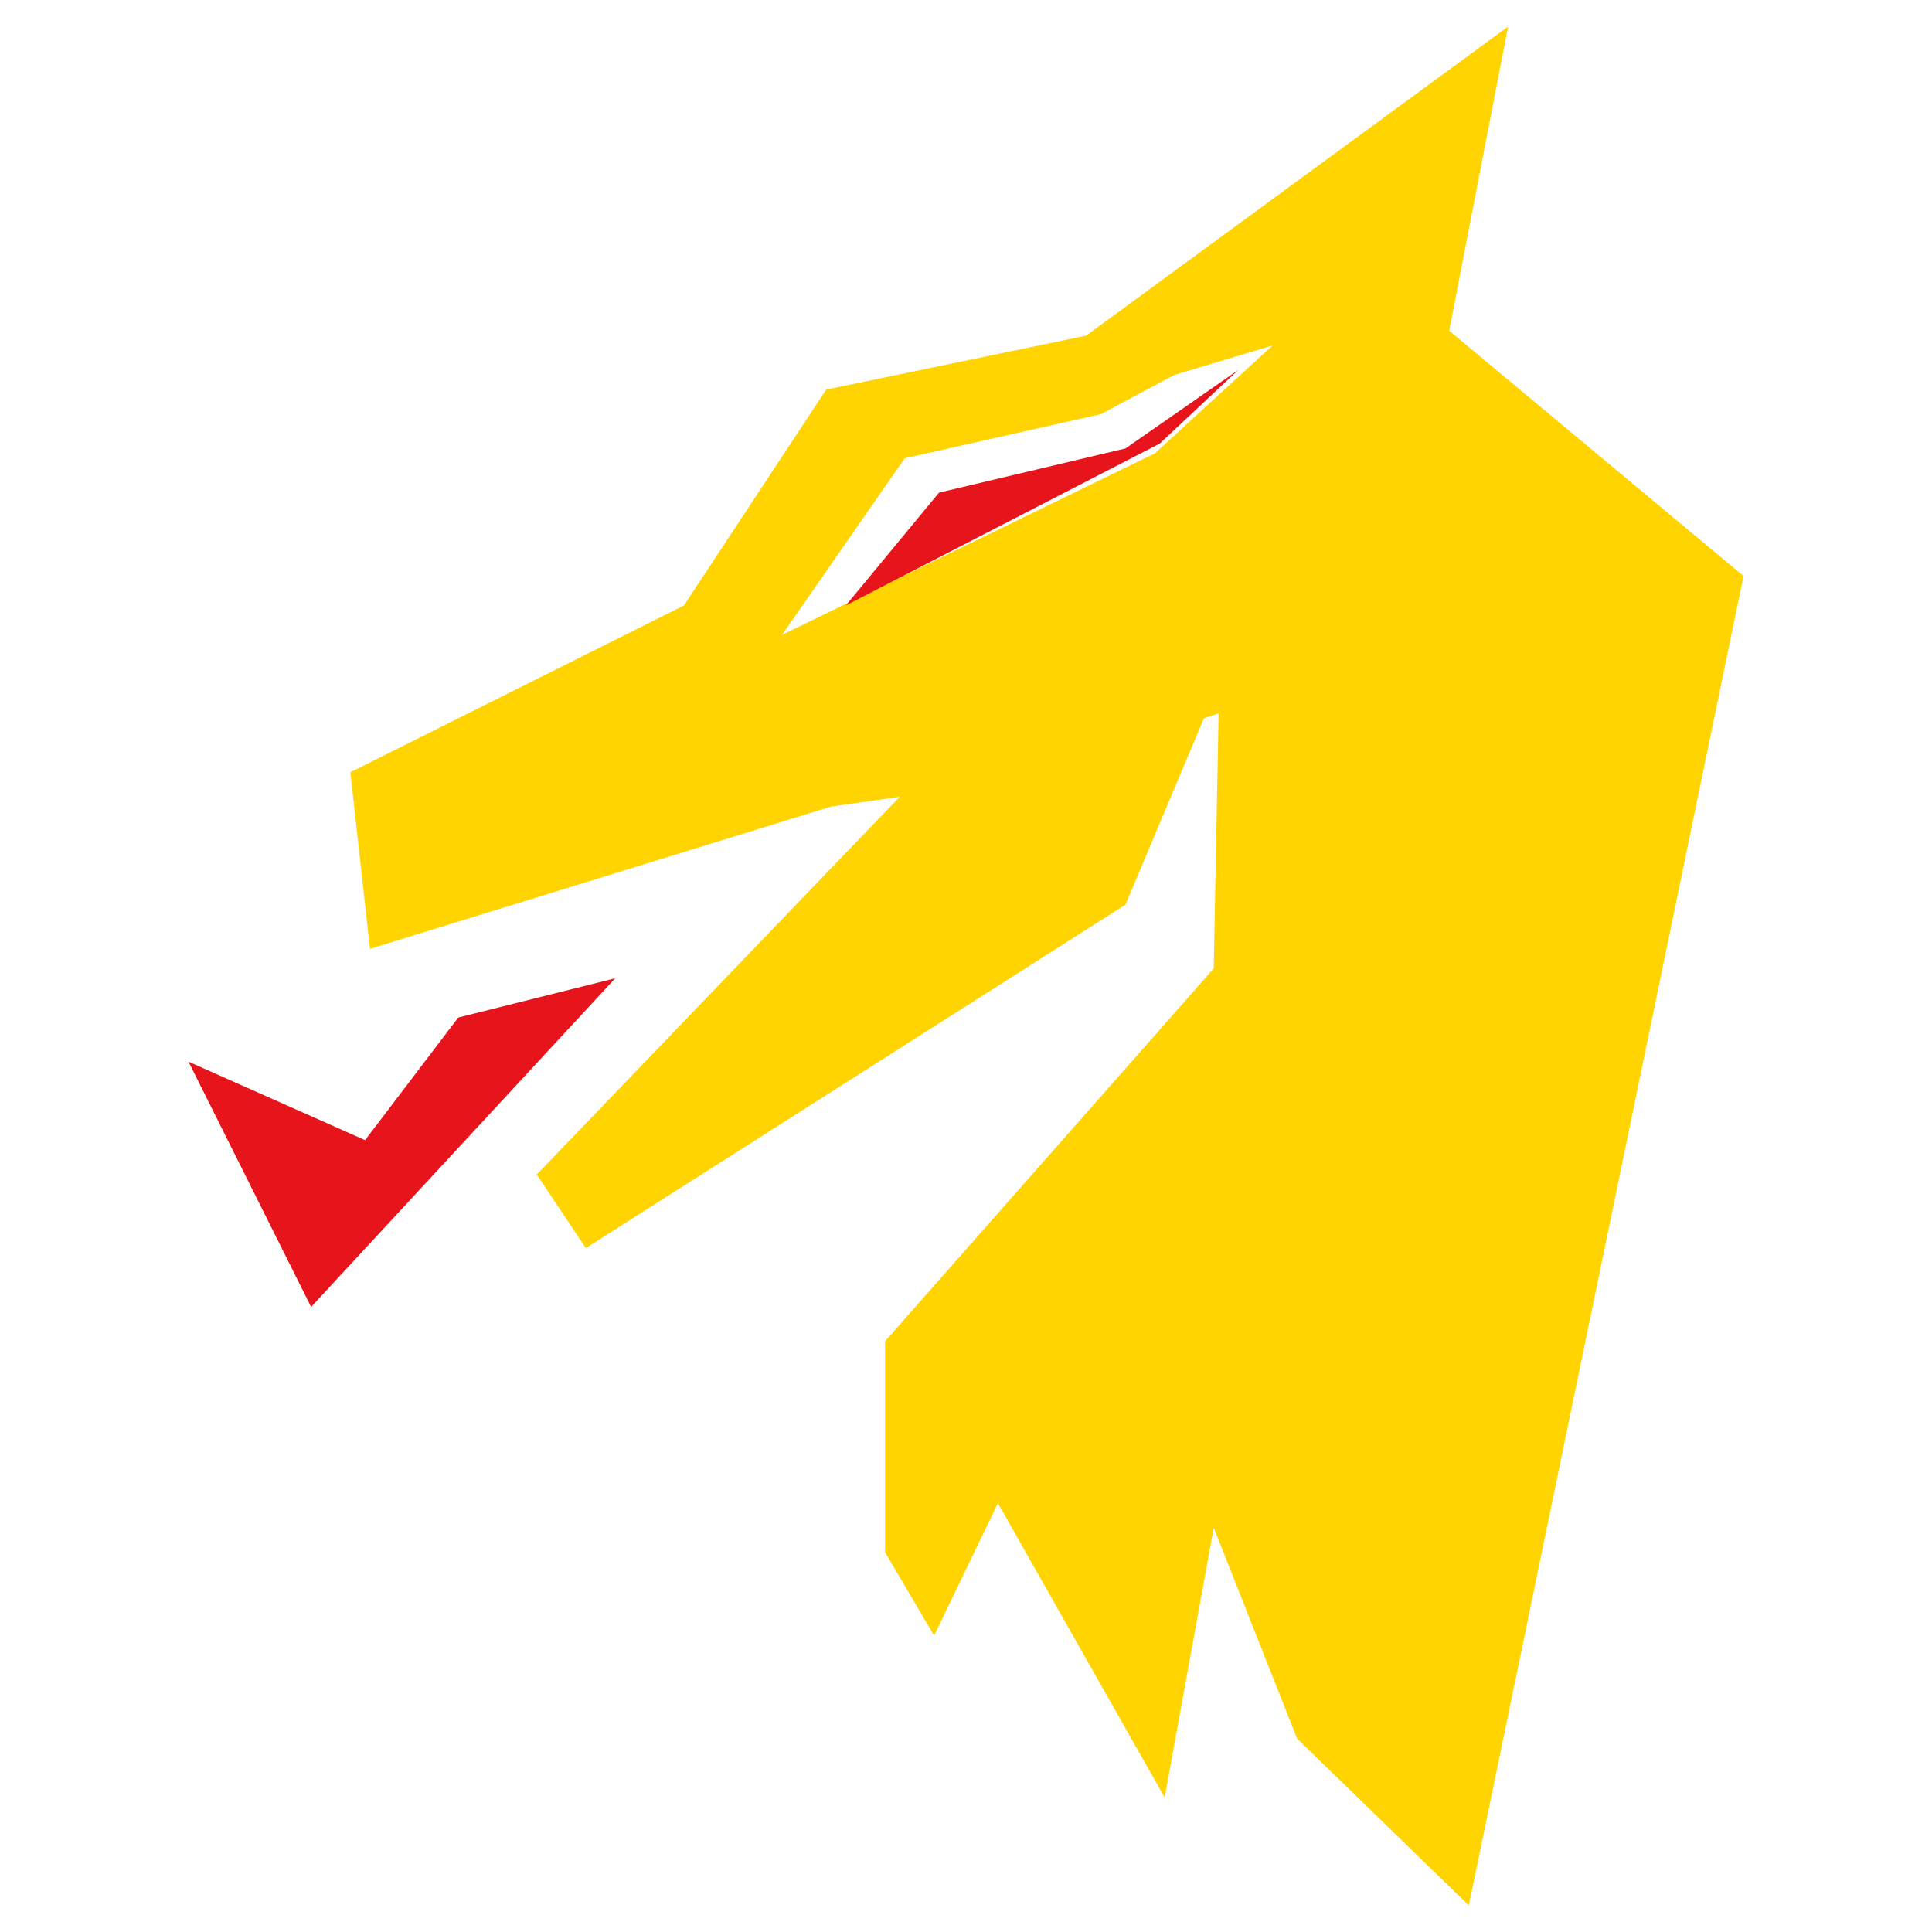
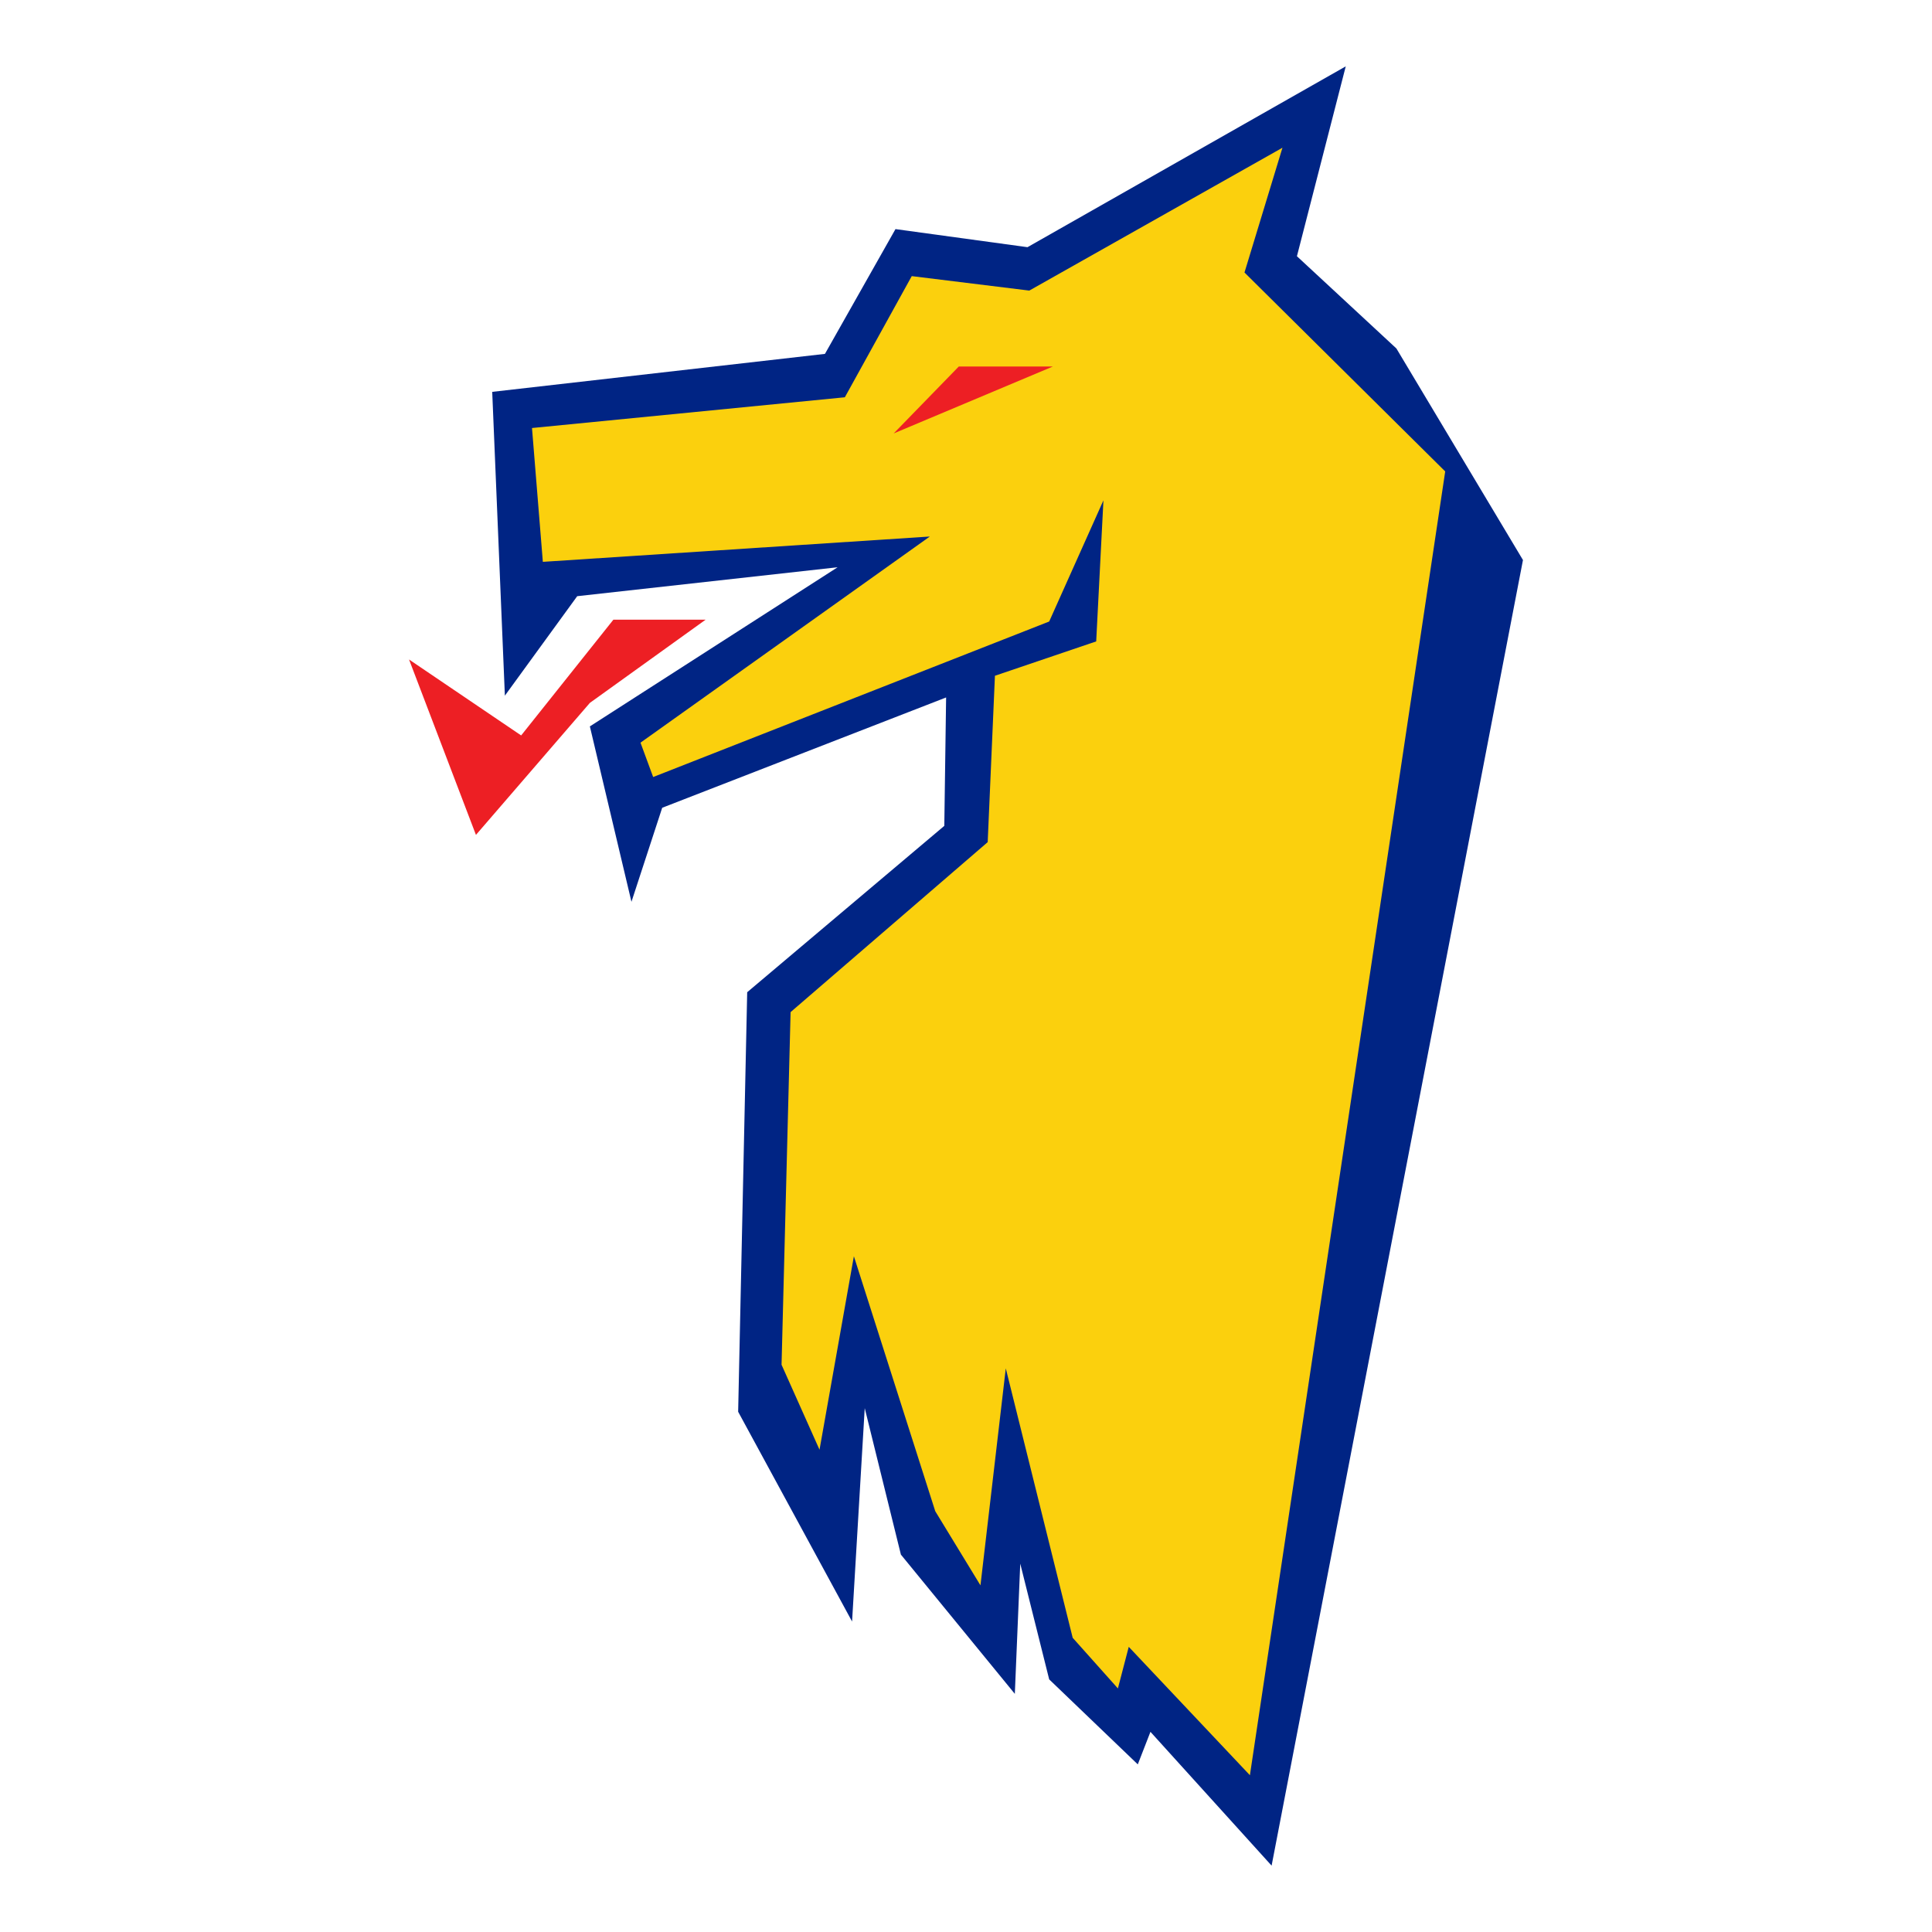
<svg xmlns="http://www.w3.org/2000/svg" viewBox="0 0 1024 1024">
-   <g transform="translate(99.9 14.1) scale(2.6)">
-     <path fill="#FFD400" fill-rule="evenodd" d="M269 0 L183 63 L130 74 L101 118 L33 152 L37 188 L131 159 L145 157 L71 234 L81 249 L191 179 L207 141 L210 140 L209 192 L142 268 L142 311 L152 328 L165 301 L199 361 L209 306 L226 349 L261 383 L317 112 L257 62 Z M221 65 L197 87 L121 124 L146 88 L186 79 L201 71 Z" />
-     <path fill="#E8141B" d="M87 194 L55 202 L36 227 L0 211 L25 261 Z" />
-     <path fill="#E8141B" d="M214 70 L191 86 L153 95 L134 118 L198 85 Z" />
-   </g>
+   <svg x="16" y="16" width="992" height="992" viewBox="633 22 656 1035">
+     <path fill="#002484" d="M1171 42 1144 147 1199 198 1269 315 1130 1037 1063 963 1056 981 1007 934 991 870 988 942 925 865 905 784 898 902 835 786 840 554 949 462 950 391 793 452 776 504 753 407 890 319 746 335 706 390 699 222 883 201 922 132 995 142Z" />
+     <path fill="#FBD00D" d="M1136 87 1115 156 1226 266 1118 987 1051 916 1045 939 1020 911 983 762 969 882 944 841 899 700 880 807 859 760 864 565 973 471 977 379 1033 360 1037 282 1007 349 788 435 781 416 941 302 727 316 721 242 894 225 931 158 996 166Z" />
+     <path fill="#ED1F24" d="M957 208 1009 208 921 245Z M653 370 715 412 766 348 817 348 753 394 690 467Z" />
+   </svg>
</svg>
